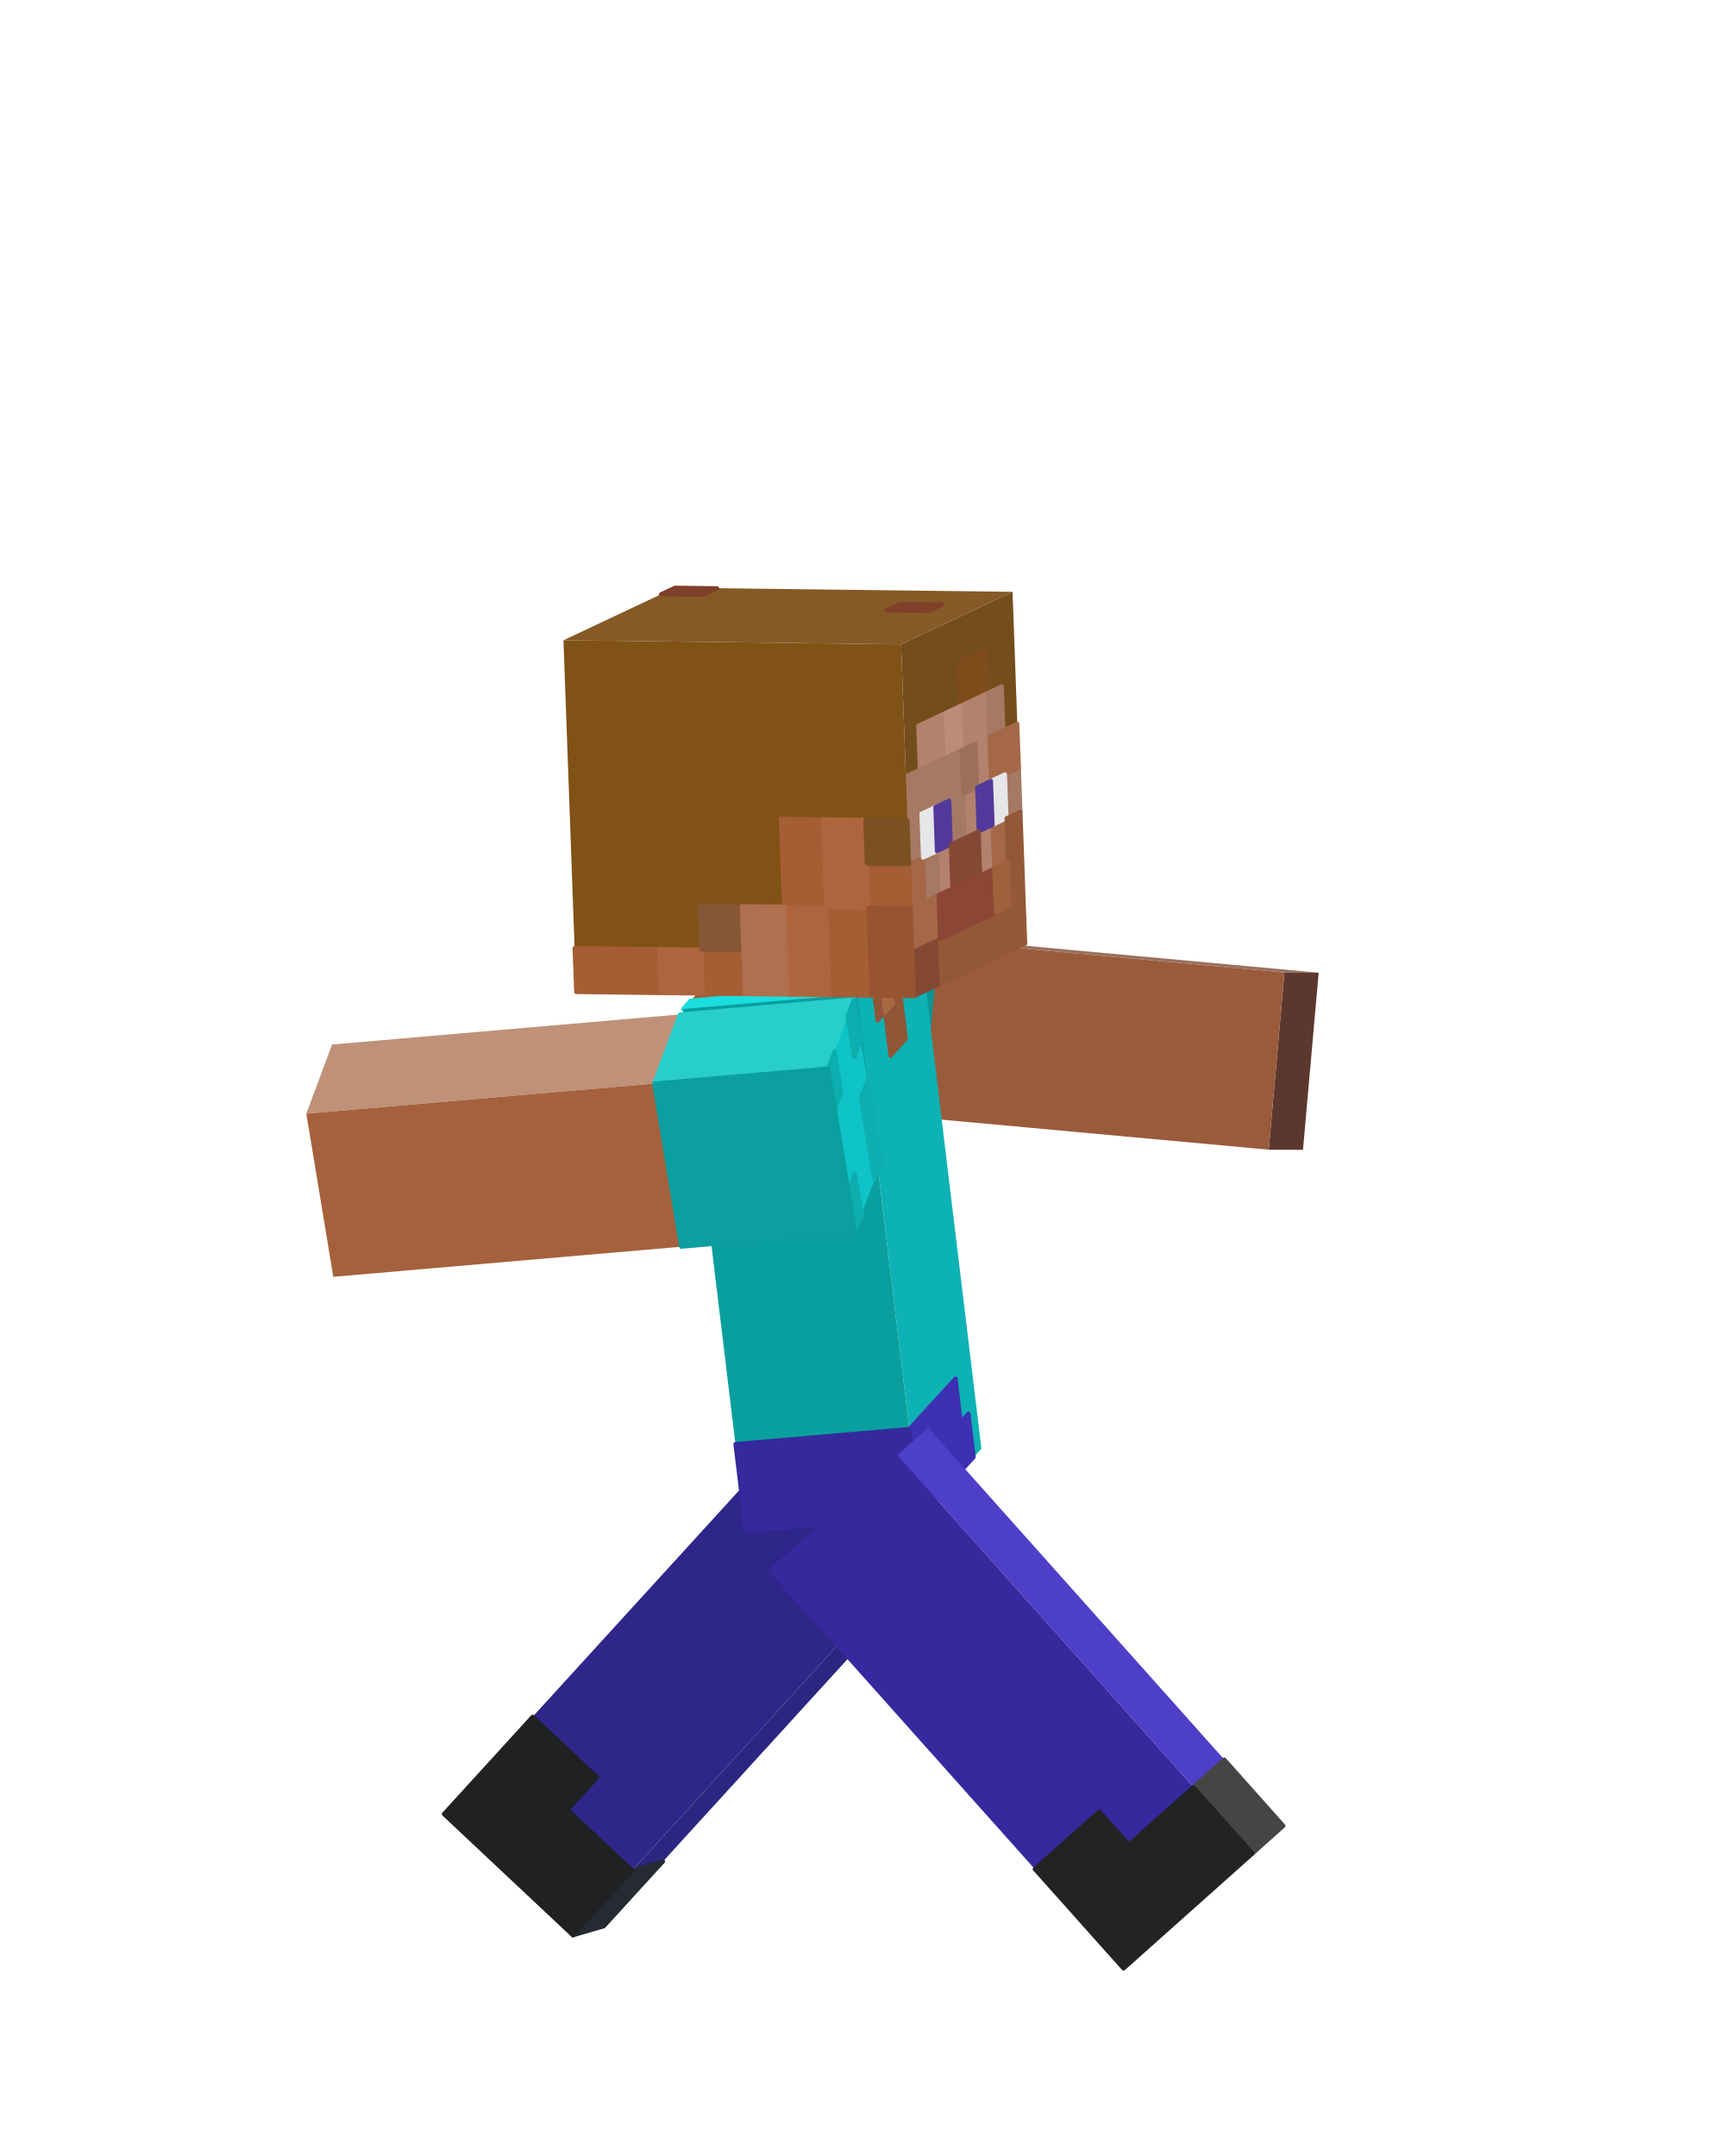
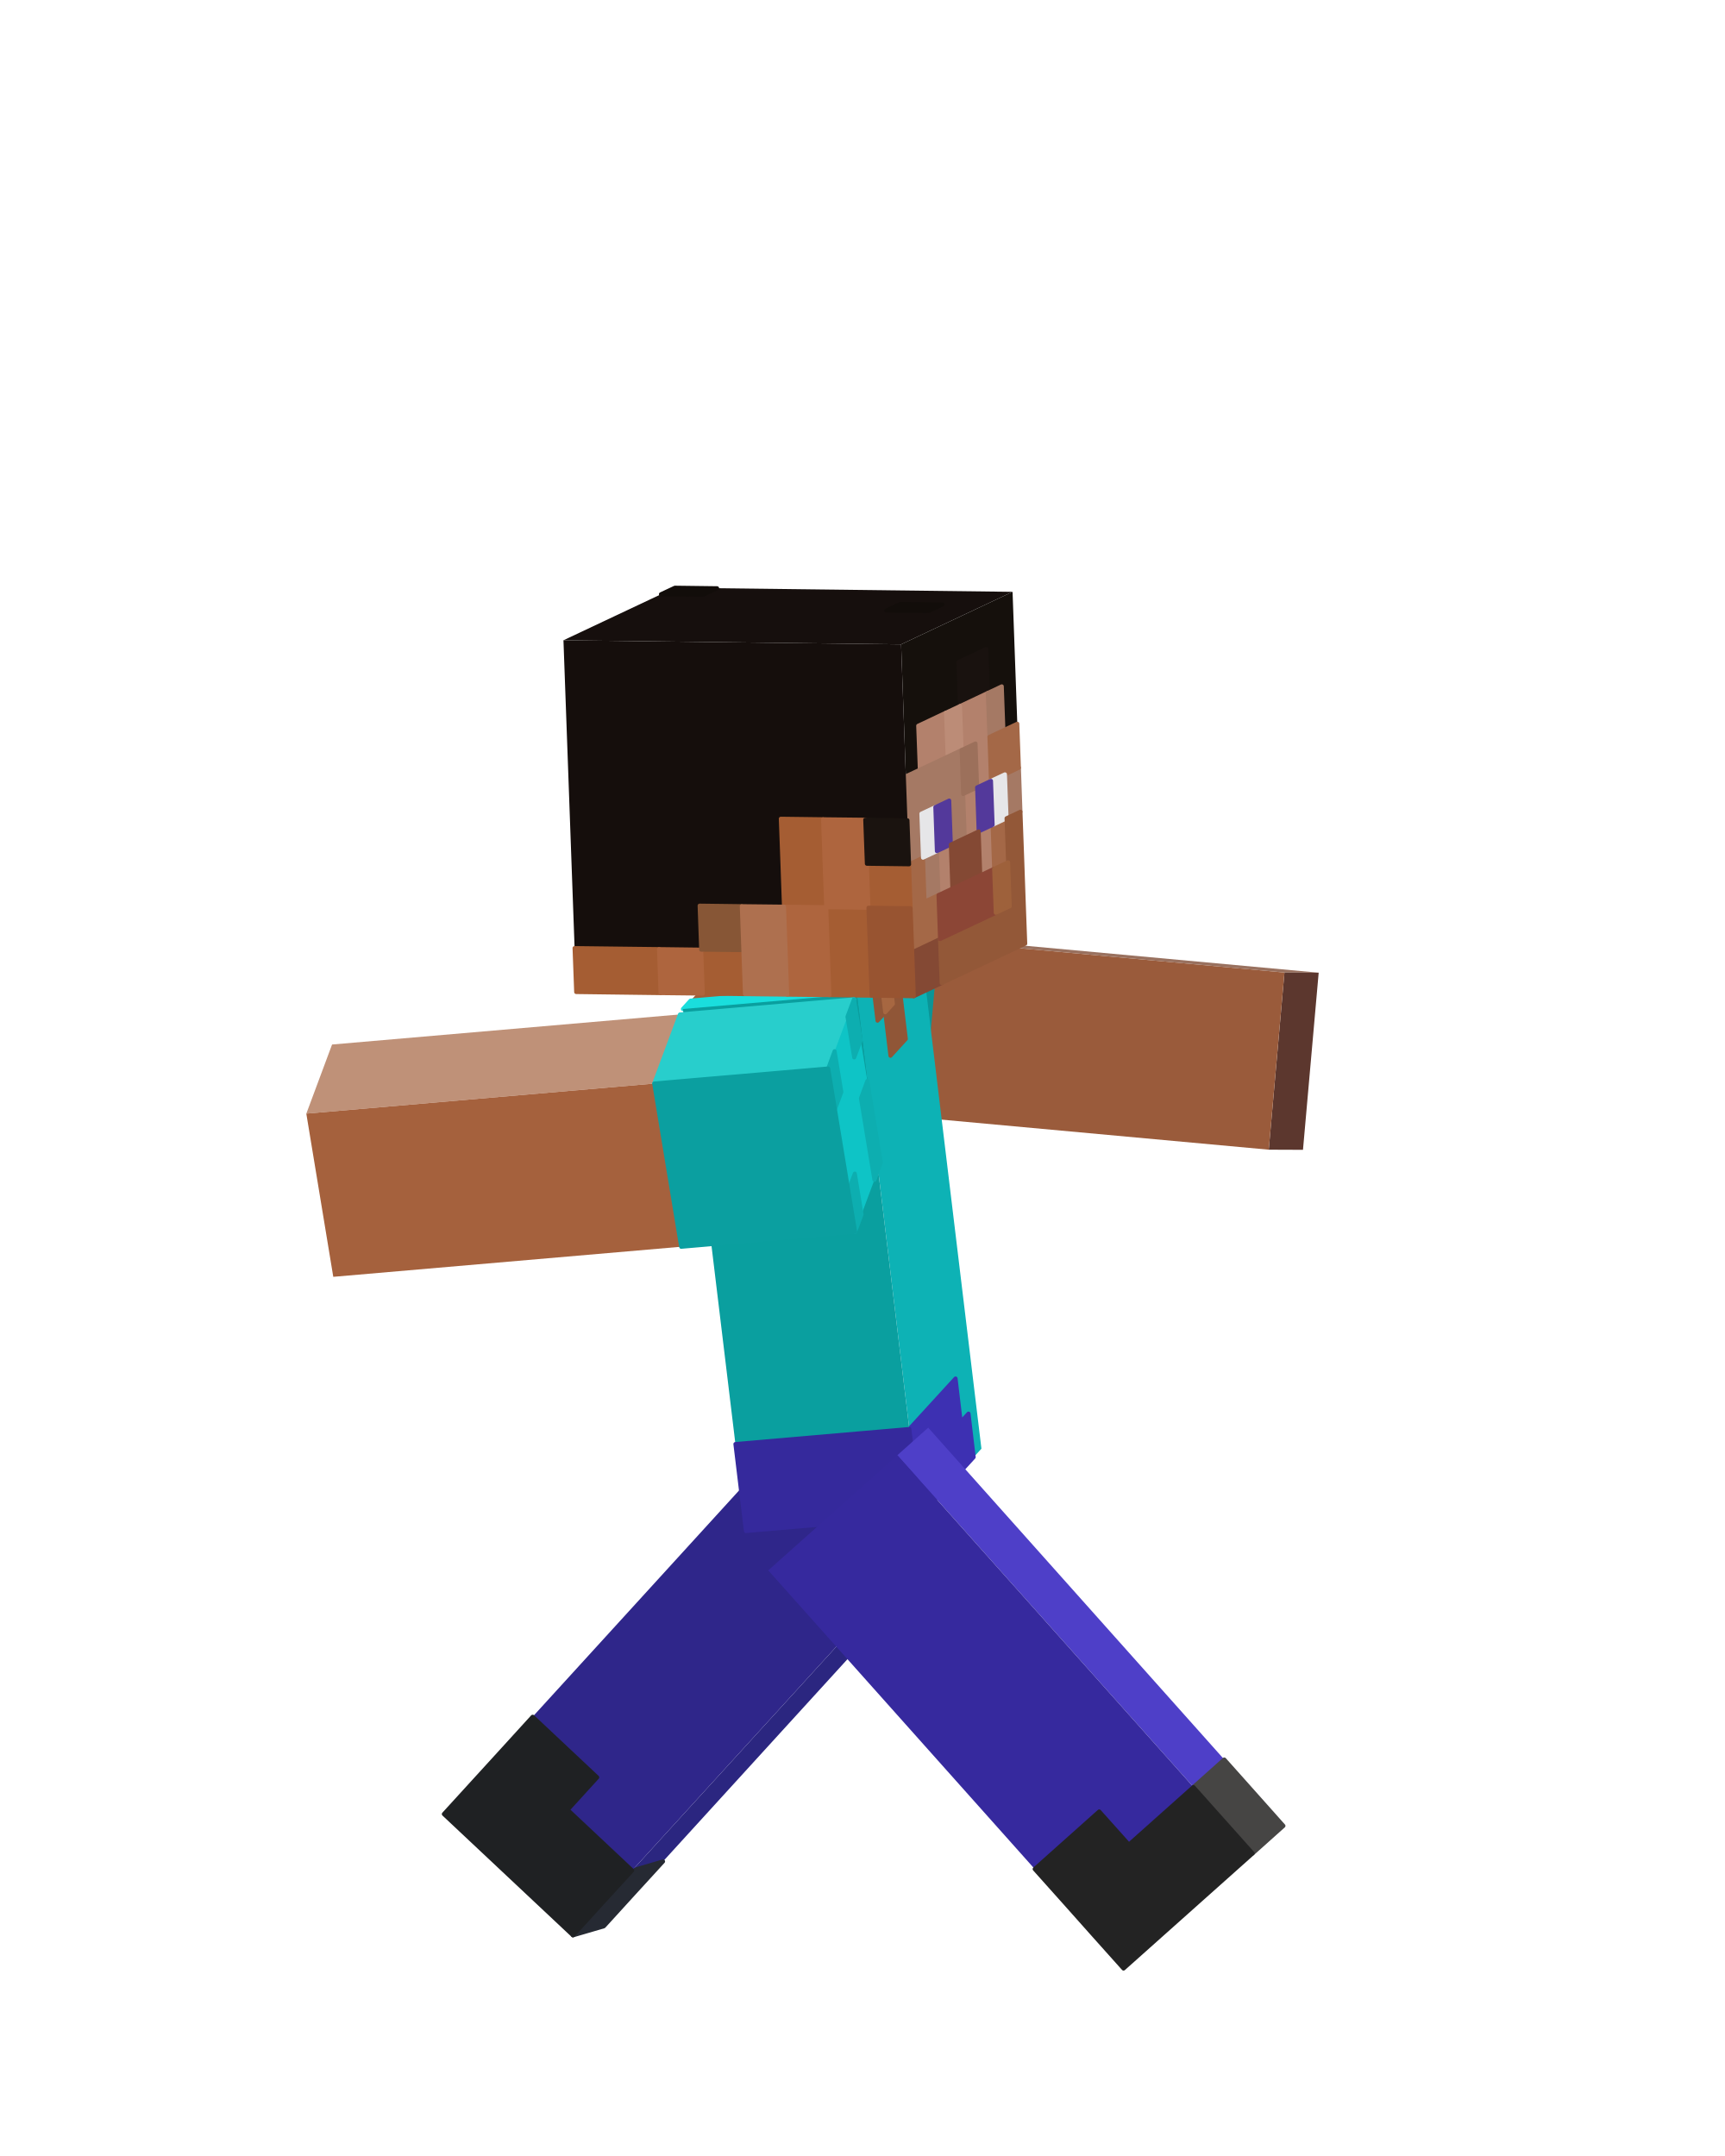
<svg xmlns="http://www.w3.org/2000/svg" viewBox="0 0 256 320" width="256" height="320" role="img" aria-labelledby="run-2-title">
  <g id="steve">
    <g id="arm-left" aria-label="Left arm">
      <g class="face" data-face="front">
        <path fill="#99715f" d="M113.21 137.24L118.29 137.26L195.7 144.37L190.62 144.35Z" />
        <path fill="#0da9ac" stroke="#0da9ac" stroke-width=".6" stroke-linejoin="round" d="M113.21 137.24L118.29 137.26L124.74 137.85L119.67 137.83ZM119.67 137.83L124.74 137.85L131.19 138.45L126.12 138.42ZM126.12 138.42L131.19 138.45L137.64 139.04L132.57 139.02ZM132.57 139.02L137.64 139.04L144.09 139.63L139.02 139.61Z" />
      </g>
      <g class="face" data-face="bottom">
        <path fill="#5c372e" d="M190.62 144.35L195.7 144.37L193.37 170.66L188.29 170.64Z" />
      </g>
      <g class="face" data-face="nx">
        <path fill="#9a5b3b" d="M110.89 163.53L113.21 137.24L190.62 144.35L188.29 170.64Z" />
        <path fill="#0b9597" stroke="#0b9597" stroke-width=".6" stroke-linejoin="round" d="M110.89 163.53L113.21 137.24L119.67 137.83L117.34 164.12ZM117.34 164.12L119.67 137.83L126.12 138.42L123.79 164.72ZM123.79 164.72L126.12 138.42L132.57 139.02L130.24 165.31ZM130.24 165.31L132.57 139.02L139.02 139.61L136.69 165.9Z" />
      </g>
    </g>
    <g id="leg-left" aria-label="Left leg">
      <g class="face" data-face="front">
        <path fill="#2b2680" d="M137.76 229.44L142.33 228.1L89.61 285.91L85.03 287.25Z" />
        <path fill="#262a33" stroke="#262a33" stroke-width=".6" stroke-linejoin="round" d="M93.82 277.62L98.4 276.28L94 281.09L89.42 282.43ZM89.42 282.43L94 281.09L89.61 285.91L85.03 287.25Z" />
      </g>
      <g class="face" data-face="top">
        <path fill="#4c41c1" d="M118.59 211.45L123.17 210.11L142.33 228.1L137.76 229.44Z" />
      </g>
      <g class="face" data-face="nx">
        <path fill="#2f268a" d="M118.59 211.45L137.76 229.44L85.03 287.25L65.87 269.25Z" />
        <path fill="#1f2123" stroke="#1f2123" stroke-width=".6" stroke-linejoin="round" d="M79.05 254.8L88.63 263.8L84.24 268.62L74.66 259.62ZM74.66 259.62L93.82 277.62L89.42 282.43L70.26 264.44ZM70.26 264.44L89.42 282.43L85.03 287.25L65.87 269.25Z" />
      </g>
    </g>
    <g id="torso" aria-label="Torso">
      <g class="face" data-face="front">
        <path fill="#0db2b5" d="M127.17 147.53L136.3 137.54L145.65 215.02L136.51 225.01Z" />
        <path fill="#905637" stroke="#905637" stroke-width=".6" stroke-linejoin="round" d="M129.45 145.03L130.59 143.78L131.37 150.24L130.23 151.49ZM131.73 142.54L134.02 140.04L134.8 146.49L132.51 148.99ZM131.37 150.24L133.65 147.74L134.43 154.2L132.15 156.7Z" />
        <path fill="#a76741" stroke="#a76741" stroke-width=".6" stroke-linejoin="round" d="M130.59 143.78L131.73 142.54L132.51 148.99L131.37 150.24Z" />
        <path fill="#3d30b2" stroke="#3d30b2" stroke-width=".6" stroke-linejoin="round" d="M134.95 212.1L141.81 204.6L142.58 211.06L135.73 218.55ZM135.73 218.55L143.73 209.81L144.5 216.27L136.51 225.01Z" />
      </g>
      <g class="face" data-face="top">
        <path fill="#a25e3a" d="M101.35 149.76L110.49 139.77L136.3 137.54L127.17 147.53Z" />
        <path fill="#1adedd" stroke="#1adedd" stroke-width=".6" stroke-linejoin="round" d="M101.35 149.76L102.49 148.51L108.95 147.96L107.81 149.21ZM109.34 141.02L110.49 139.77L116.94 139.21L115.8 140.46ZM107.81 149.21L108.95 147.96L115.4 147.4L114.26 148.65ZM115.8 140.46L116.94 139.21L123.39 138.66L122.25 139.91ZM114.26 148.65L115.4 147.4L121.86 146.84L120.71 148.09ZM122.25 139.91L123.39 138.66L129.85 138.1L128.71 139.35ZM120.71 148.09L121.86 146.84L128.31 146.28L127.17 147.53ZM128.71 139.35L129.85 138.1L136.3 137.54L135.16 138.79Z" />
      </g>
      <g class="face" data-face="nx">
        <path fill="#0a9f9f" d="M101.35 149.76L127.17 147.53L136.51 225.01L110.7 227.24Z" />
        <path fill="#35299c" stroke="#35299c" stroke-width=".6" stroke-linejoin="round" d="M109.14 214.33L134.95 212.1L135.73 218.55L109.92 220.79ZM109.92 220.79L135.73 218.55L136.51 225.01L110.7 227.24Z" />
      </g>
    </g>
    <g id="leg-right" aria-label="Right leg">
      <g class="face" data-face="front">
        <path fill="#4e3fc8" d="M133.17 215.99L137.75 211.9L190.47 271L185.9 275.09Z" />
        <path fill="#464544" stroke="#464544" stroke-width=".6" stroke-linejoin="round" d="M177.11 265.24L181.69 261.15L186.08 266.07L181.5 270.16ZM181.5 270.16L186.08 266.07L190.47 271L185.9 275.09Z" />
      </g>
      <g class="face" data-face="nx">
        <path fill="#36299e" d="M114.01 233.08L133.17 215.99L185.9 275.09L166.74 292.18Z" />
        <path fill="#232323" stroke="#232323" stroke-width=".6" stroke-linejoin="round" d="M153.55 277.41L163.13 268.86L167.53 273.78L157.95 282.33ZM157.95 282.33L177.11 265.24L181.5 270.16L162.34 287.26ZM162.34 287.26L181.5 270.16L185.9 275.09L166.74 292.18Z" />
      </g>
    </g>
    <g id="head" aria-label="Head">
      <g class="face" data-face="top">
-         <path fill="#865a26" d="M83.62 95.03L100.16 87.23L150.27 87.84L133.73 95.64Z" />
-         <path fill="#7f402a" stroke="#7f402a" stroke-width=".6" stroke-linejoin="round" d="M98.09 88.2L100.16 87.23L106.42 87.31L104.36 88.28ZM131.54 90.61L133.61 89.64L139.87 89.71L137.8 90.69Z" />
+         <path fill="#160f0d" d="M83.62 95.03L100.16 87.23L150.27 87.84L133.73 95.64Z" />
+         <path fill="#120d0a" stroke="#120d0a" stroke-width=".6" stroke-linejoin="round" d="M98.09 88.2L100.16 87.23L106.42 87.31L104.36 88.28ZM131.54 90.61L133.61 89.64L139.87 89.71L137.8 90.69Z" />
      </g>
      <g class="face" data-face="front">
-         <path fill="#744d1c" d="M133.73 95.64L150.27 87.84L152.15 140.06L135.61 147.86Z" />
-         <path fill="#7d4c1a" stroke="#7d4c1a" stroke-width=".6" stroke-linejoin="round" d="M142.24 98.27L146.37 96.32L146.6 102.85L142.47 104.8Z" />
+         <path fill="#15100c" d="M133.73 95.64L150.27 87.84L152.15 140.06L135.61 147.86Z" />
+         <path fill="#19120f" stroke="#19120f" stroke-width=".6" stroke-linejoin="round" d="M142.24 98.27L146.37 96.32L146.6 102.85L142.47 104.8Z" />
        <path fill="#b3816c" stroke="#b3816c" stroke-width=".6" stroke-linejoin="round" d="M136.27 107.72L140.4 105.77L140.64 112.3L136.51 114.25ZM142.47 104.8L146.6 102.85L146.84 109.37L142.71 111.32ZM144.77 110.35L146.84 109.37L147.07 115.9L145.01 116.87ZM142.94 117.85L145.01 116.87L145.24 123.4L143.18 124.38ZM139.04 126.33L141.11 125.35L141.34 131.88L139.28 132.85ZM145.24 123.4L147.31 122.43L147.54 128.95L145.48 129.93Z" />
        <path fill="#bc8c77" stroke="#bc8c77" stroke-width=".6" stroke-linejoin="round" d="M140.4 105.77L142.47 104.8L142.71 111.32L140.64 112.3Z" />
        <path fill="#a57964" stroke="#a57964" stroke-width=".6" stroke-linejoin="round" d="M146.6 102.85L148.67 101.87L148.91 108.4L146.84 109.37ZM134.44 115.22L142.71 111.32L142.94 117.85L134.67 121.75ZM134.67 121.75L136.74 120.77L136.98 127.3L134.91 128.28ZM140.87 118.82L142.94 117.85L143.18 124.38L141.11 125.35ZM149.14 114.93L151.21 113.95L151.44 120.48L149.38 121.45ZM136.98 127.3L139.04 126.33L139.28 132.85L137.21 133.83Z" />
        <path fill="#9c705b" stroke="#9c705b" stroke-width=".6" stroke-linejoin="round" d="M142.71 111.32L144.77 110.35L145.01 116.87L142.94 117.85Z" />
        <path fill="#a46847" stroke="#a46847" stroke-width=".6" stroke-linejoin="round" d="M146.84 109.37L150.97 107.42L151.21 113.95L147.07 115.9ZM134.91 128.28L136.98 127.3L137.21 133.83L135.14 134.8ZM147.31 122.43L149.38 121.45L149.61 127.98L147.54 128.95ZM135.14 134.8L139.28 132.85L139.51 139.38L135.38 141.33Z" />
        <path fill="#e6e6e8" stroke="#e6e6e8" stroke-width=".6" stroke-linejoin="round" d="M136.74 120.77L138.81 119.8L139.04 126.33L136.98 127.3ZM147.07 115.9L149.14 114.93L149.38 121.45L147.31 122.43Z" />
        <path fill="#53399b" stroke="#53399b" stroke-width=".6" stroke-linejoin="round" d="M138.81 119.8L140.87 118.82L141.11 125.35L139.04 126.33ZM145.01 116.87L147.07 115.9L147.31 122.43L145.24 123.4Z" />
        <path fill="#844934" stroke="#844934" stroke-width=".6" stroke-linejoin="round" d="M141.11 125.35L145.24 123.4L145.48 129.93L141.34 131.88ZM135.38 141.33L139.51 139.38L139.75 145.91L135.61 147.86Z" />
        <path fill="#935838" stroke="#935838" stroke-width=".6" stroke-linejoin="round" d="M149.38 121.45L151.44 120.48L151.68 127L149.61 127.98ZM149.61 127.98L151.68 127L151.91 133.53L149.85 134.51ZM139.51 139.38L151.91 133.53L152.15 140.06L139.75 145.91Z" />
        <path fill="#8c4636" stroke="#8c4636" stroke-width=".6" stroke-linejoin="round" d="M139.28 132.85L147.54 128.95L147.78 135.48L139.51 139.38Z" />
        <path fill="#9e613b" stroke="#9e613b" stroke-width=".6" stroke-linejoin="round" d="M147.54 128.95L149.61 127.98L149.85 134.51L147.78 135.48Z" />
      </g>
      <g class="face" data-face="nx">
-         <path fill="#815216" d="M83.62 95.03L133.73 95.64L135.61 147.86L85.51 147.24Z" />
+         <path fill="#150e0c" d="M83.62 95.03L133.73 95.64L135.61 147.86L85.51 147.24Z" />
        <path fill="#a55d33" stroke="#a55d33" stroke-width=".6" stroke-linejoin="round" d="M115.88 121.52L122.15 121.6L122.38 128.12L116.12 128.05ZM116.12 128.05L122.38 128.12L122.62 134.65L116.35 134.57ZM128.65 128.2L134.91 128.28L135.14 134.8L128.88 134.73ZM122.62 134.65L128.88 134.73L129.12 141.25L122.85 141.18ZM85.27 140.72L97.8 140.87L98.03 147.4L85.51 147.24ZM104.06 140.95L110.32 141.02L110.56 147.55L104.3 147.47ZM122.85 141.18L129.12 141.25L129.35 147.78L123.09 147.7Z" />
        <path fill="#ae653e" stroke="#ae653e" stroke-width=".6" stroke-linejoin="round" d="M122.15 121.6L128.41 121.67L128.65 128.2L122.38 128.12ZM122.38 128.12L128.65 128.2L128.88 134.73L122.62 134.65ZM116.35 134.57L122.62 134.65L122.85 141.18L116.59 141.1ZM97.8 140.87L104.06 140.95L104.3 147.47L98.03 147.4ZM116.59 141.1L122.85 141.18L123.09 147.7L116.82 147.63Z" />
-         <path fill="#7c5121" stroke="#7c5121" stroke-width=".6" stroke-linejoin="round" d="M128.41 121.67L134.67 121.75L134.91 128.28L128.65 128.2Z" />
+         <path fill="#1a130f" stroke="#1a130f" stroke-width=".6" stroke-linejoin="round" d="M128.41 121.67L134.67 121.75L134.91 128.28L128.65 128.2Z" />
        <path fill="#875636" stroke="#875636" stroke-width=".6" stroke-linejoin="round" d="M103.83 134.42L110.09 134.5L110.32 141.02L104.06 140.95Z" />
        <path fill="#ae704f" stroke="#ae704f" stroke-width=".6" stroke-linejoin="round" d="M110.09 134.5L116.35 134.57L116.59 141.1L110.32 141.02ZM110.32 141.02L116.59 141.1L116.82 147.63L110.56 147.55Z" />
        <path fill="#985431" stroke="#985431" stroke-width=".6" stroke-linejoin="round" d="M128.88 134.73L135.14 134.8L135.38 141.33L129.12 141.25ZM129.12 141.25L135.38 141.33L135.61 147.86L129.35 147.78Z" />
      </g>
    </g>
    <g id="arm-right" aria-label="Right arm">
      <g class="face" data-face="back">
        <path fill="#bf9178" d="M126.73 148.33L122.91 158.59L45.46 165.29L49.28 155.03Z" />
        <path fill="#28cecc" stroke="#28cecc" stroke-width=".6" stroke-linejoin="round" d="M126.73 148.33L122.91 158.59L116.45 159.15L120.27 148.89ZM120.27 148.89L116.45 159.15L110 159.71L113.82 149.45ZM113.82 149.45L110 159.71L103.55 160.26L107.37 150.01ZM107.37 150.01L103.55 160.26L97.09 160.82L100.91 150.57Z" />
      </g>
      <g class="face" data-face="top">
        <path fill="#0ec4c6" d="M122.91 158.59L126.73 148.33L130.72 172.56L126.9 182.81Z" />
        <path fill="#0daeb0" stroke="#0daeb0" stroke-width=".6" stroke-linejoin="round" d="M122.91 158.59L123.86 156.02L124.86 162.08L123.91 164.64ZM125.77 150.9L126.73 148.33L127.73 154.39L126.77 156.95ZM127.77 163.01L128.72 160.44L129.72 166.5L128.77 169.06ZM125.9 176.76L126.86 174.19L127.86 180.25L126.9 182.81ZM128.77 169.06L129.72 166.5L130.72 172.56L129.77 175.12Z" />
      </g>
      <g class="face" data-face="nx">
        <path fill="#a5613d" d="M122.91 158.59L126.9 182.81L49.46 189.51L45.46 165.29Z" />
        <path fill="#0b9fa0" stroke="#0b9fa0" stroke-width=".6" stroke-linejoin="round" d="M122.91 158.59L126.9 182.81L120.45 183.37L116.45 159.15ZM116.45 159.15L120.45 183.37L114 183.93L110 159.71ZM110 159.71L114 183.93L107.54 184.49L103.55 160.26ZM103.55 160.26L107.54 184.49L101.09 185.05L97.09 160.82Z" />
      </g>
    </g>
  </g>
</svg>
